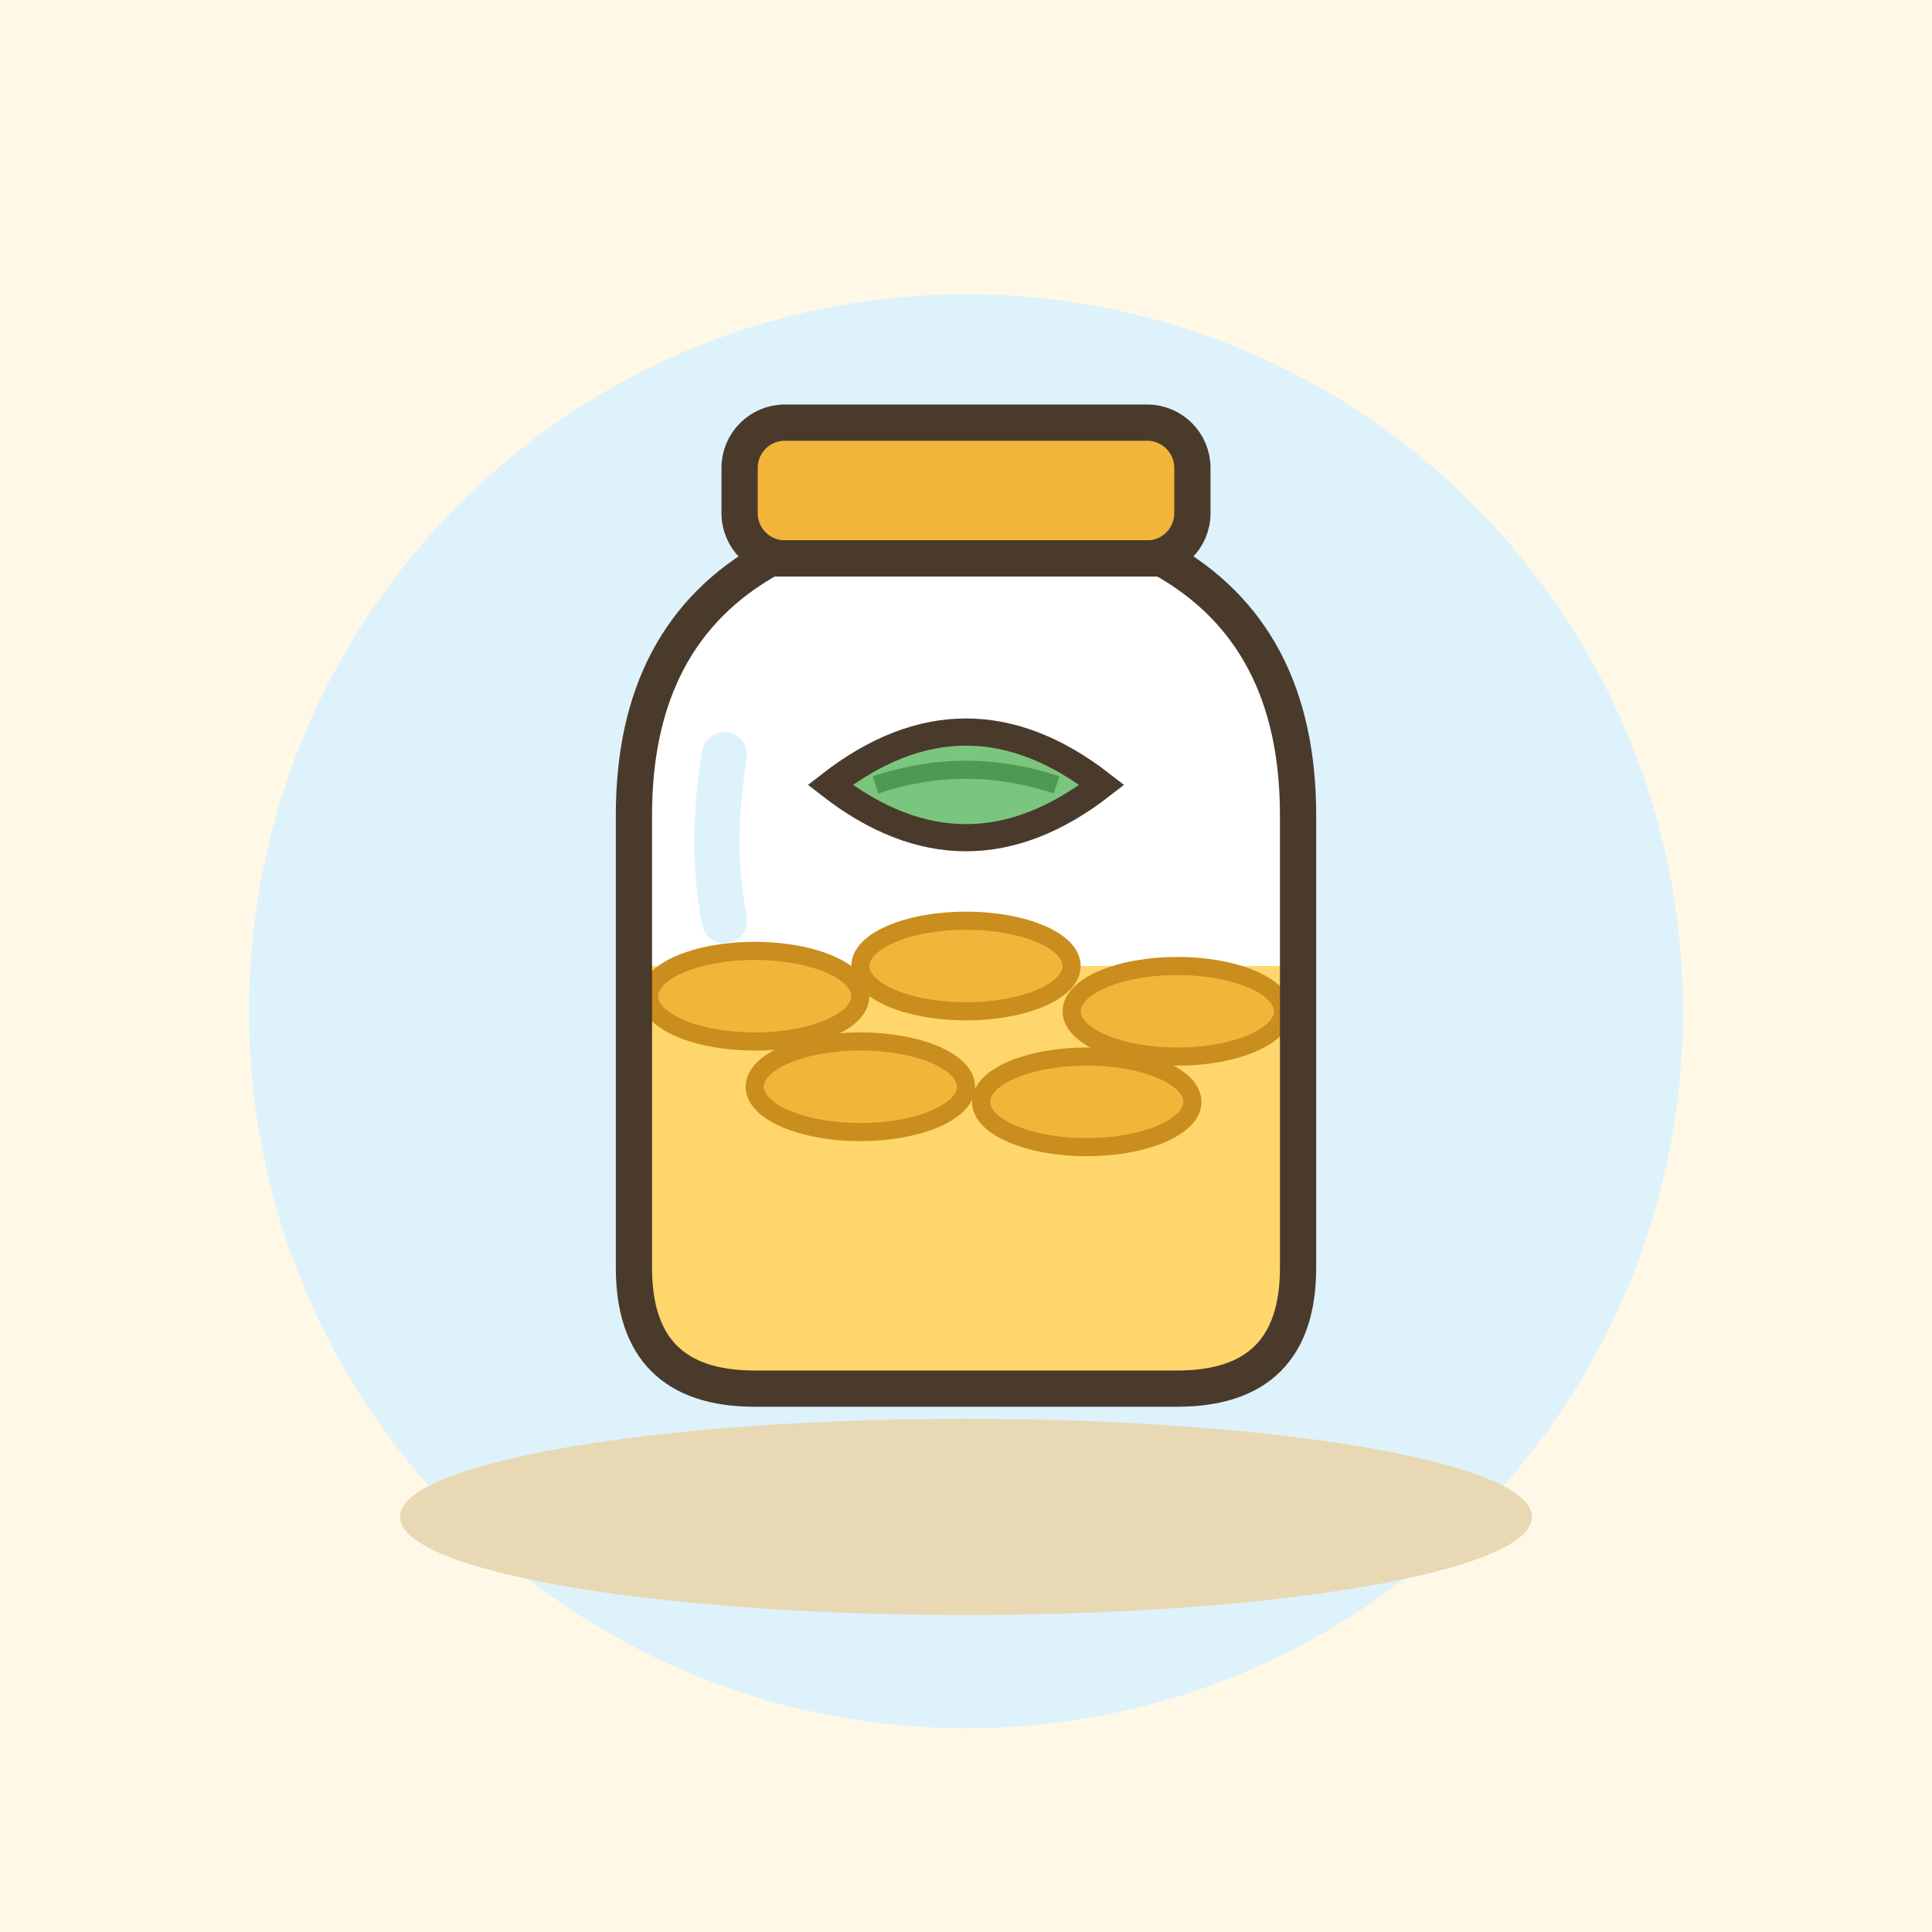
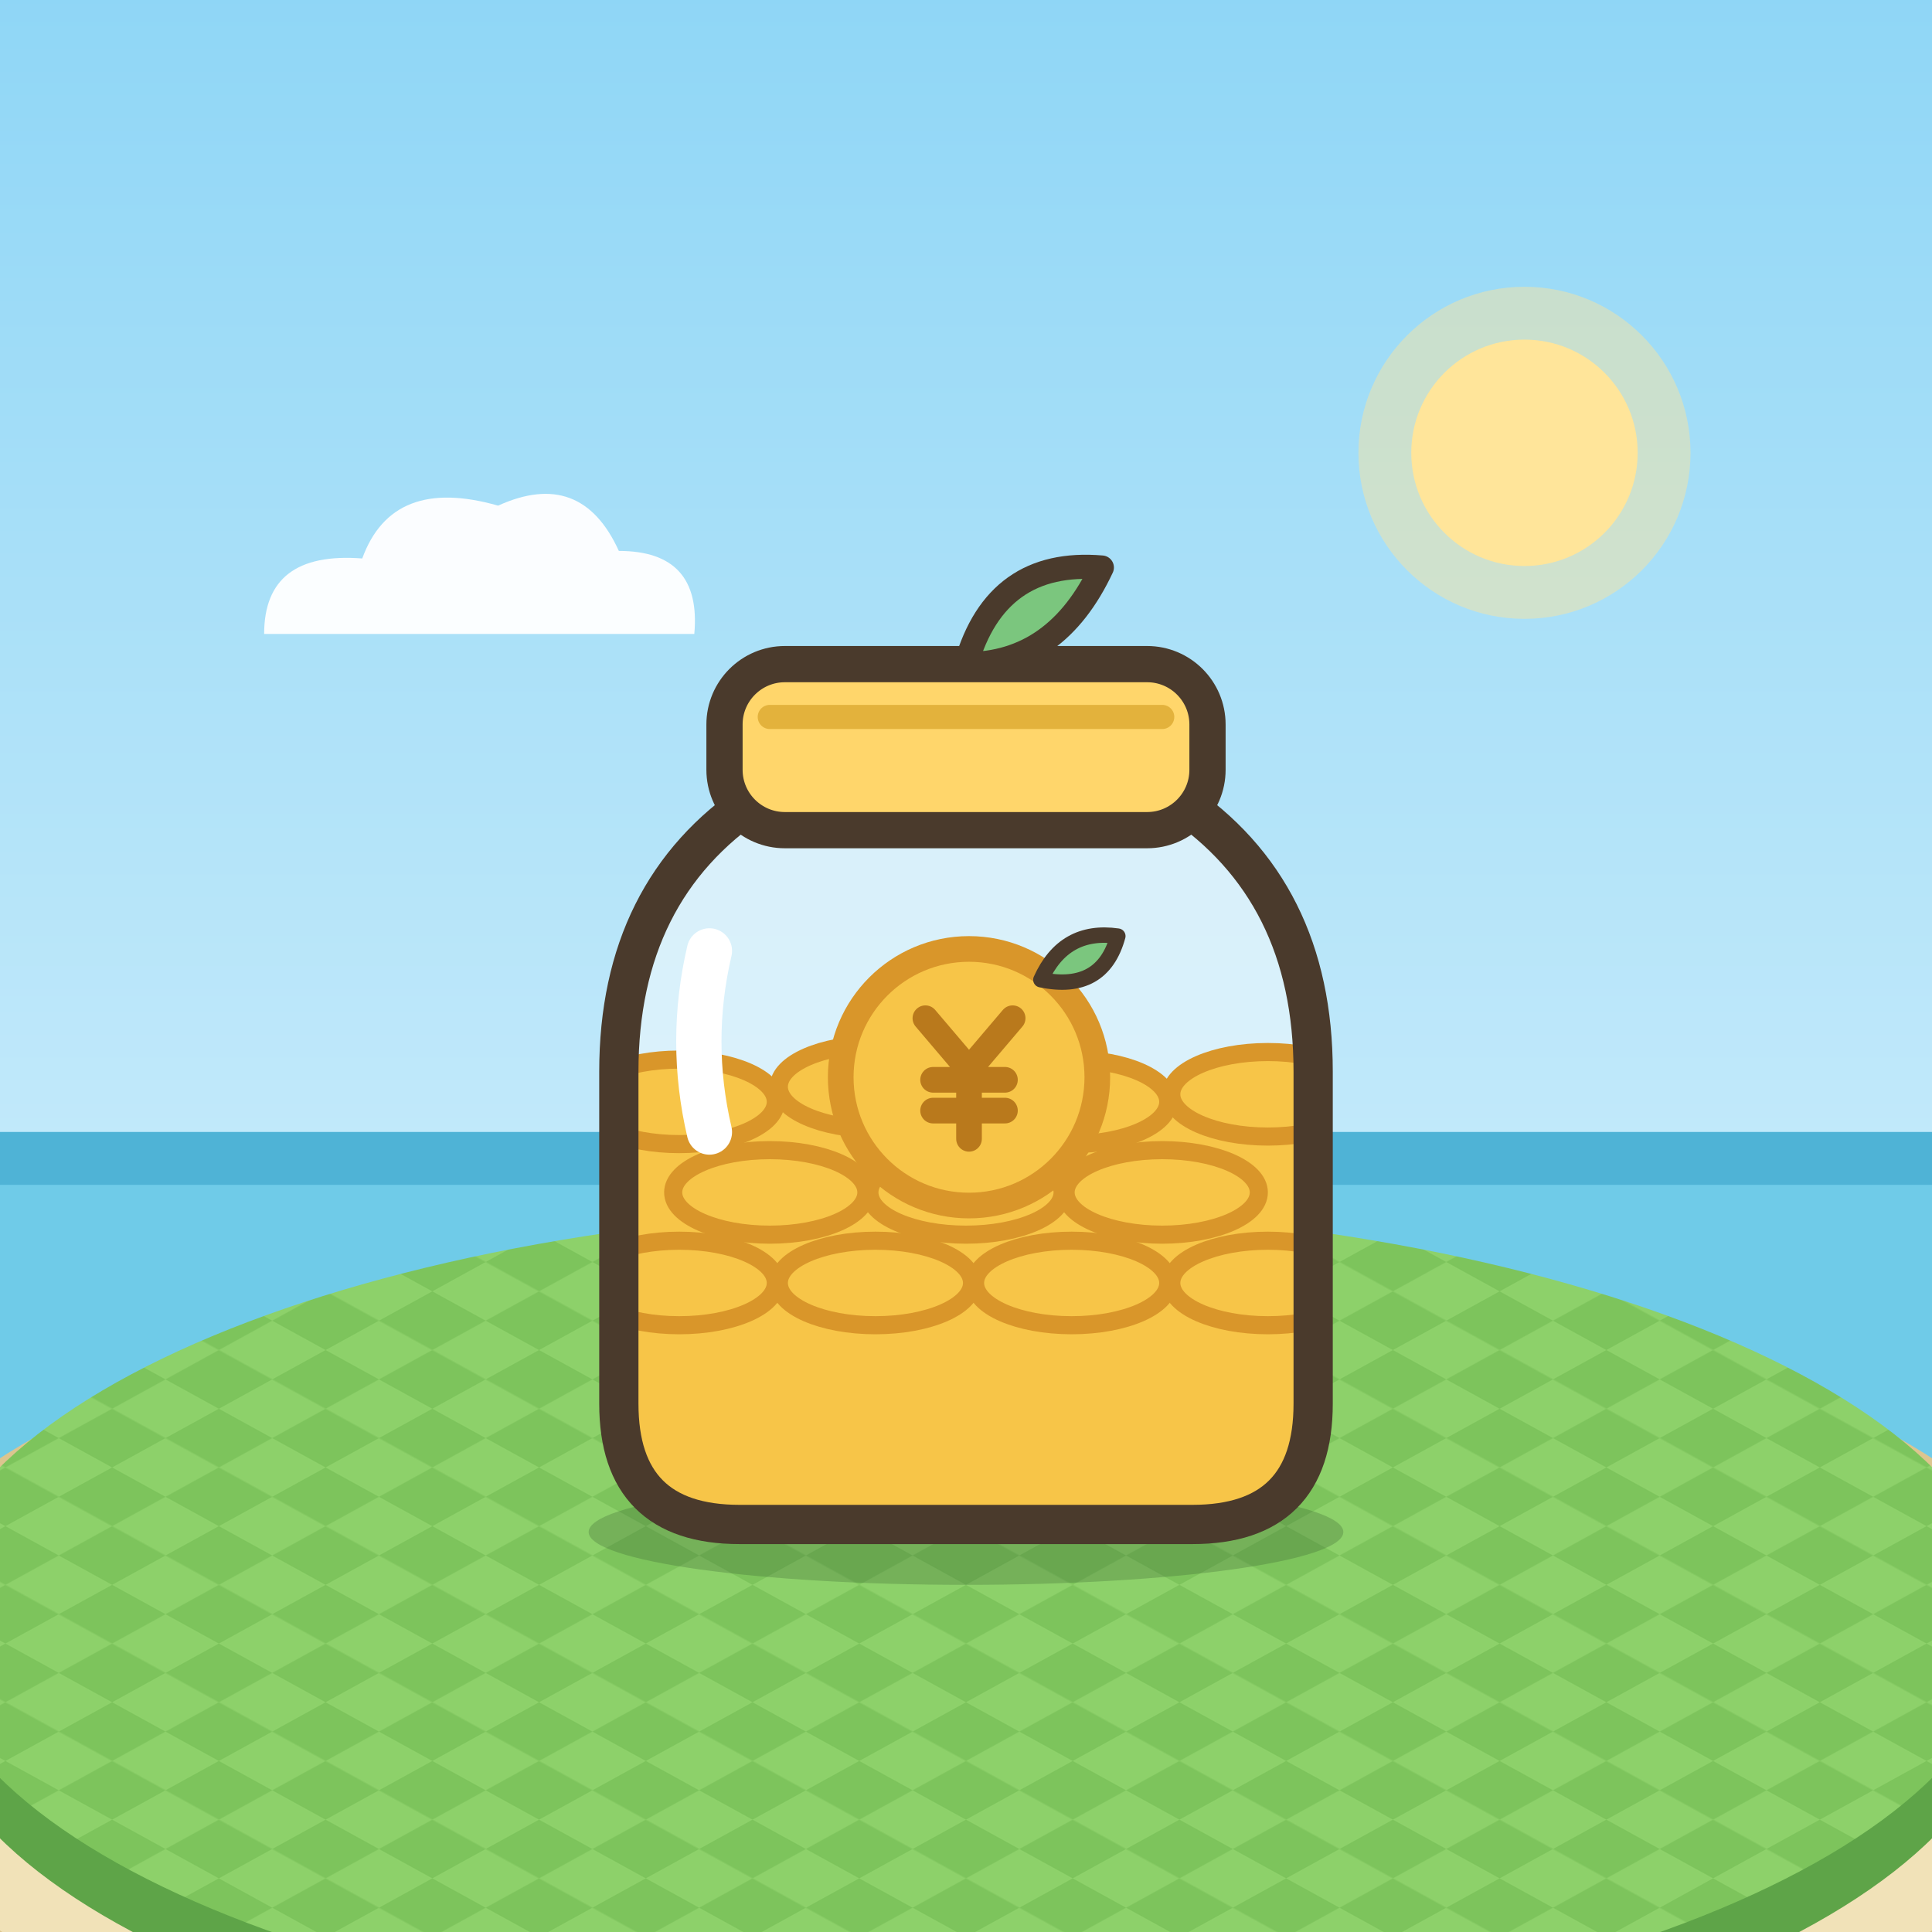
<svg xmlns="http://www.w3.org/2000/svg" viewBox="0 0 512 512">
-   <rect width="512" height="512" fill="#FFF8E7" />
-   <circle cx="256" cy="268" r="190" fill="#DDF2FB" />
-   <ellipse cx="256" cy="402" rx="150" ry="26" fill="#E9D8B4" />
-   <g transform="translate(136 96) scale(4)">
-     <rect x="15" y="4" width="30" height="9" rx="3" fill="#F2B53A" stroke="#4A3A2C" stroke-width="2.4" />
-     <clipPath id="c">
-       <path d="M17 13 Q8 18 8 30 V60 Q8 68 16 68 H44 Q52 68 52 60 V30 Q52 18 43 13 Z" />
+   <defs>
+     <linearGradient id="sky" x1="0" y1="0" x2="0" y2="1">
+       <stop offset="0" stop-color="#8FD6F6" />
+       <stop offset="1" stop-color="#E4F6FD" />
+     </linearGradient>
+     <pattern id="chk" width="40" height="40" patternUnits="userSpaceOnUse" patternTransform="translate(256 420) scale(1 .55) rotate(45)">
+       <rect width="40" height="40" fill="#8DD16A" />
+       <rect width="20" height="20" fill="#7DC45C" />
+       <rect x="20" y="20" width="20" height="20" fill="#7DC45C" />
+     </pattern>
+     <clipPath id="jar">
+       <path d="M13 18 Q4 24 4 36 V58 Q4 66 12 66 H42 Q50 66 50 58 V36 Q50 24 41 18 Z" />
    </clipPath>
-     <path d="M17 13 Q8 18 8 30 V60 Q8 68 16 68 H44 Q52 68 52 60 V30 Q52 18 43 13 Z" fill="#FFFFFF" />
-     <g clip-path="url(#c)">
-       <rect x="0" y="40" width="60" height="32" fill="#FFD66B" />
-       <g fill="#F2B53A" stroke="#C98E1D" stroke-width="1.2">
-         <ellipse cx="16" cy="42" rx="7" ry="3" />
-         <ellipse cx="30" cy="40" rx="7" ry="3" />
-         <ellipse cx="44" cy="43" rx="7" ry="3" />
-         <ellipse cx="23" cy="48" rx="7" ry="3" />
-         <ellipse cx="38" cy="49" rx="7" ry="3" />
+   </defs>
+   <rect width="512" height="512" fill="url(#sky)" />
+   <circle cx="404" cy="120" r="44" fill="#FFE59A" opacity=".45" />
+   <circle cx="404" cy="120" r="30" fill="#FFE59A" />
+   <path d="M70 168 Q70 146 96 148 Q104 126 132 134 Q154 124 164 146 Q186 146 184 168 Z" fill="#fff" opacity=".95" />
+   <rect y="300" width="512" height="212" fill="#6FCBE8" />
+   <rect y="300" width="512" height="14" fill="#4FB3D6" />
+   <ellipse cx="256" cy="452" rx="300" ry="120" fill="#F1E2B8" stroke="#DCC58F" stroke-width="5" />
+   <ellipse cx="256" cy="446" rx="276" ry="110" fill="#5EA448" />
+   <ellipse cx="256" cy="430" rx="276" ry="110" fill="url(#chk)" />
+   <ellipse cx="256" cy="406" rx="100" ry="14" fill="rgba(46,80,40,.25)" />
+   <g transform="translate(148 140) scale(4)">
+     <path d="M13 18 Q4 24 4 36 V58 Q4 66 12 66 H42 Q50 66 50 58 V36 Q50 24 41 18 Z" fill="#DDF2FB" fill-opacity=".9" />
+     <g clip-path="url(#jar)">
+       <rect x="0" y="38" width="54" height="40" fill="#F7C548" />
+       <g fill="#F7C548" stroke="#D9962A" stroke-width="1.2">
+         <ellipse cx="8" cy="38" rx="6.4" ry="2.8" />
+         <ellipse cx="21" cy="37" rx="6.4" ry="2.8" />
+         <ellipse cx="34" cy="38" rx="6.4" ry="2.8" />
+         <ellipse cx="47" cy="37.5" rx="6.4" ry="2.8" />
+         <ellipse cx="14" cy="44" rx="6.4" ry="2.8" />
+         <ellipse cx="27" cy="44" rx="6.4" ry="2.8" />
+         <ellipse cx="40" cy="44" rx="6.4" ry="2.8" />
+         <ellipse cx="8" cy="50" rx="6.4" ry="2.8" />
+         <ellipse cx="21" cy="50" rx="6.4" ry="2.8" />
+         <ellipse cx="34" cy="50" rx="6.4" ry="2.8" />
+         <ellipse cx="47" cy="50" rx="6.4" ry="2.8" />
      </g>
    </g>
-     <path d="M17 13 Q8 18 8 30 V60 Q8 68 16 68 H44 Q52 68 52 60 V30 Q52 18 43 13 Z" fill="none" stroke="#4A3A2C" stroke-width="2.4" />
-     <path d="M14 26 Q13 32 14 37" stroke="#DDF2FB" stroke-width="3" stroke-linecap="round" />
-     <path d="M21 28 Q30 21 39 28 Q30 35 21 28Z" fill="#7BC67E" stroke="#4A3A2C" stroke-width="1.8" />
-     <path d="M24 28 Q30 26 36 28" stroke="#4E9A55" stroke-width="1.2" fill="none" />
+     <path d="M13 18 Q4 24 4 36 V58 Q4 66 12 66 H42 Q50 66 50 58 V36 Q50 24 41 18 Z" fill="none" stroke="#4A3A2C" stroke-width="2.6" stroke-linejoin="round" />
+     <path d="M10 28 Q8.6 34 10 40" stroke="#fff" stroke-width="3" stroke-linecap="round" fill="none" />
+     <rect x="11" y="9" width="32" height="11" rx="4" fill="#FFD66B" stroke="#4A3A2C" stroke-width="2.4" />
+     <path d="M14 12.5 H40" stroke="#E3B23C" stroke-width="1.6" stroke-linecap="round" />
+     <path d="M27 9 Q29 2 36 2.6 Q33 9 27 9 Z" fill="#7BC67E" stroke="#4A3A2C" stroke-width="1.6" stroke-linejoin="round" />
+     <g transform="translate(17 26) scale(.85)">
+       <circle cx="12" cy="13" r="10" fill="#D9962A" />
+       <circle cx="12" cy="12.2" r="10" fill="#F7C548" stroke="#D9962A" stroke-width="2" />
+       <path d="M8.6 7.6 L12 11.6 L15.4 7.6 M12 11.6 V17 M9.2 12.4 H14.8 M9.2 14.8 H14.8" fill="none" stroke="#B9791C" stroke-width="2" stroke-linecap="round" stroke-linejoin="round" />
+       <path d="M17.6 4.6 Q19.4 .6 23.6 1.2 Q22.4 5.6 17.6 4.6 Z" fill="#7BC67E" stroke="#4A3A2C" stroke-width="1.2" stroke-linejoin="round" />
+     </g>
  </g>
</svg>
